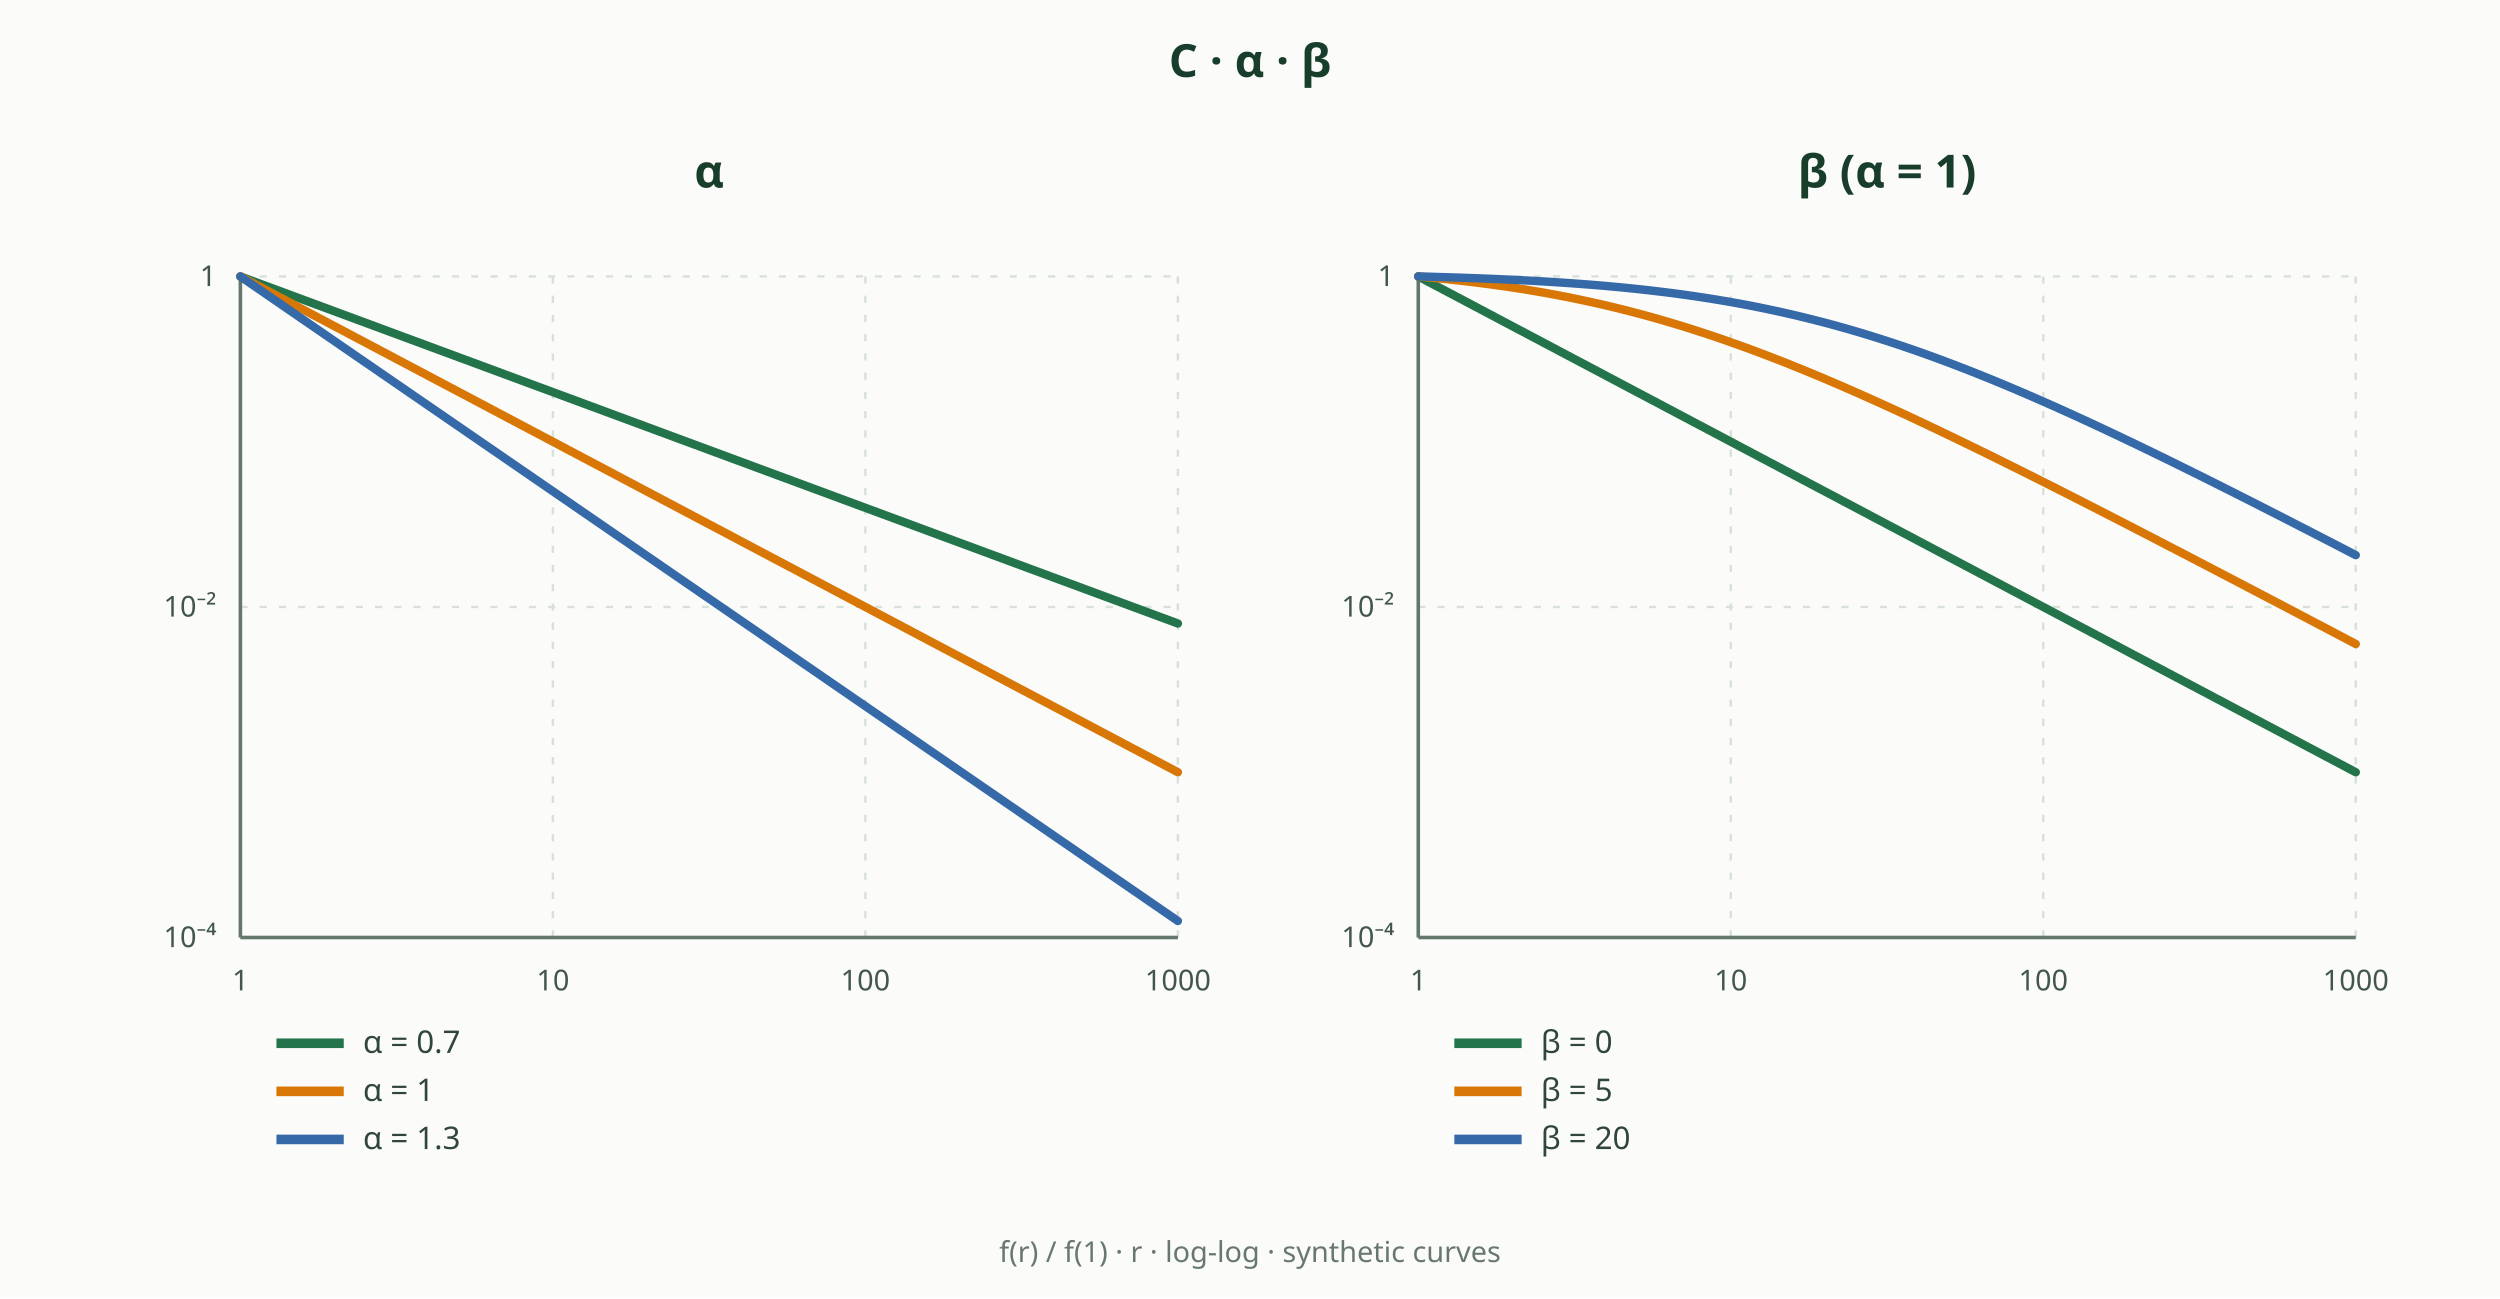
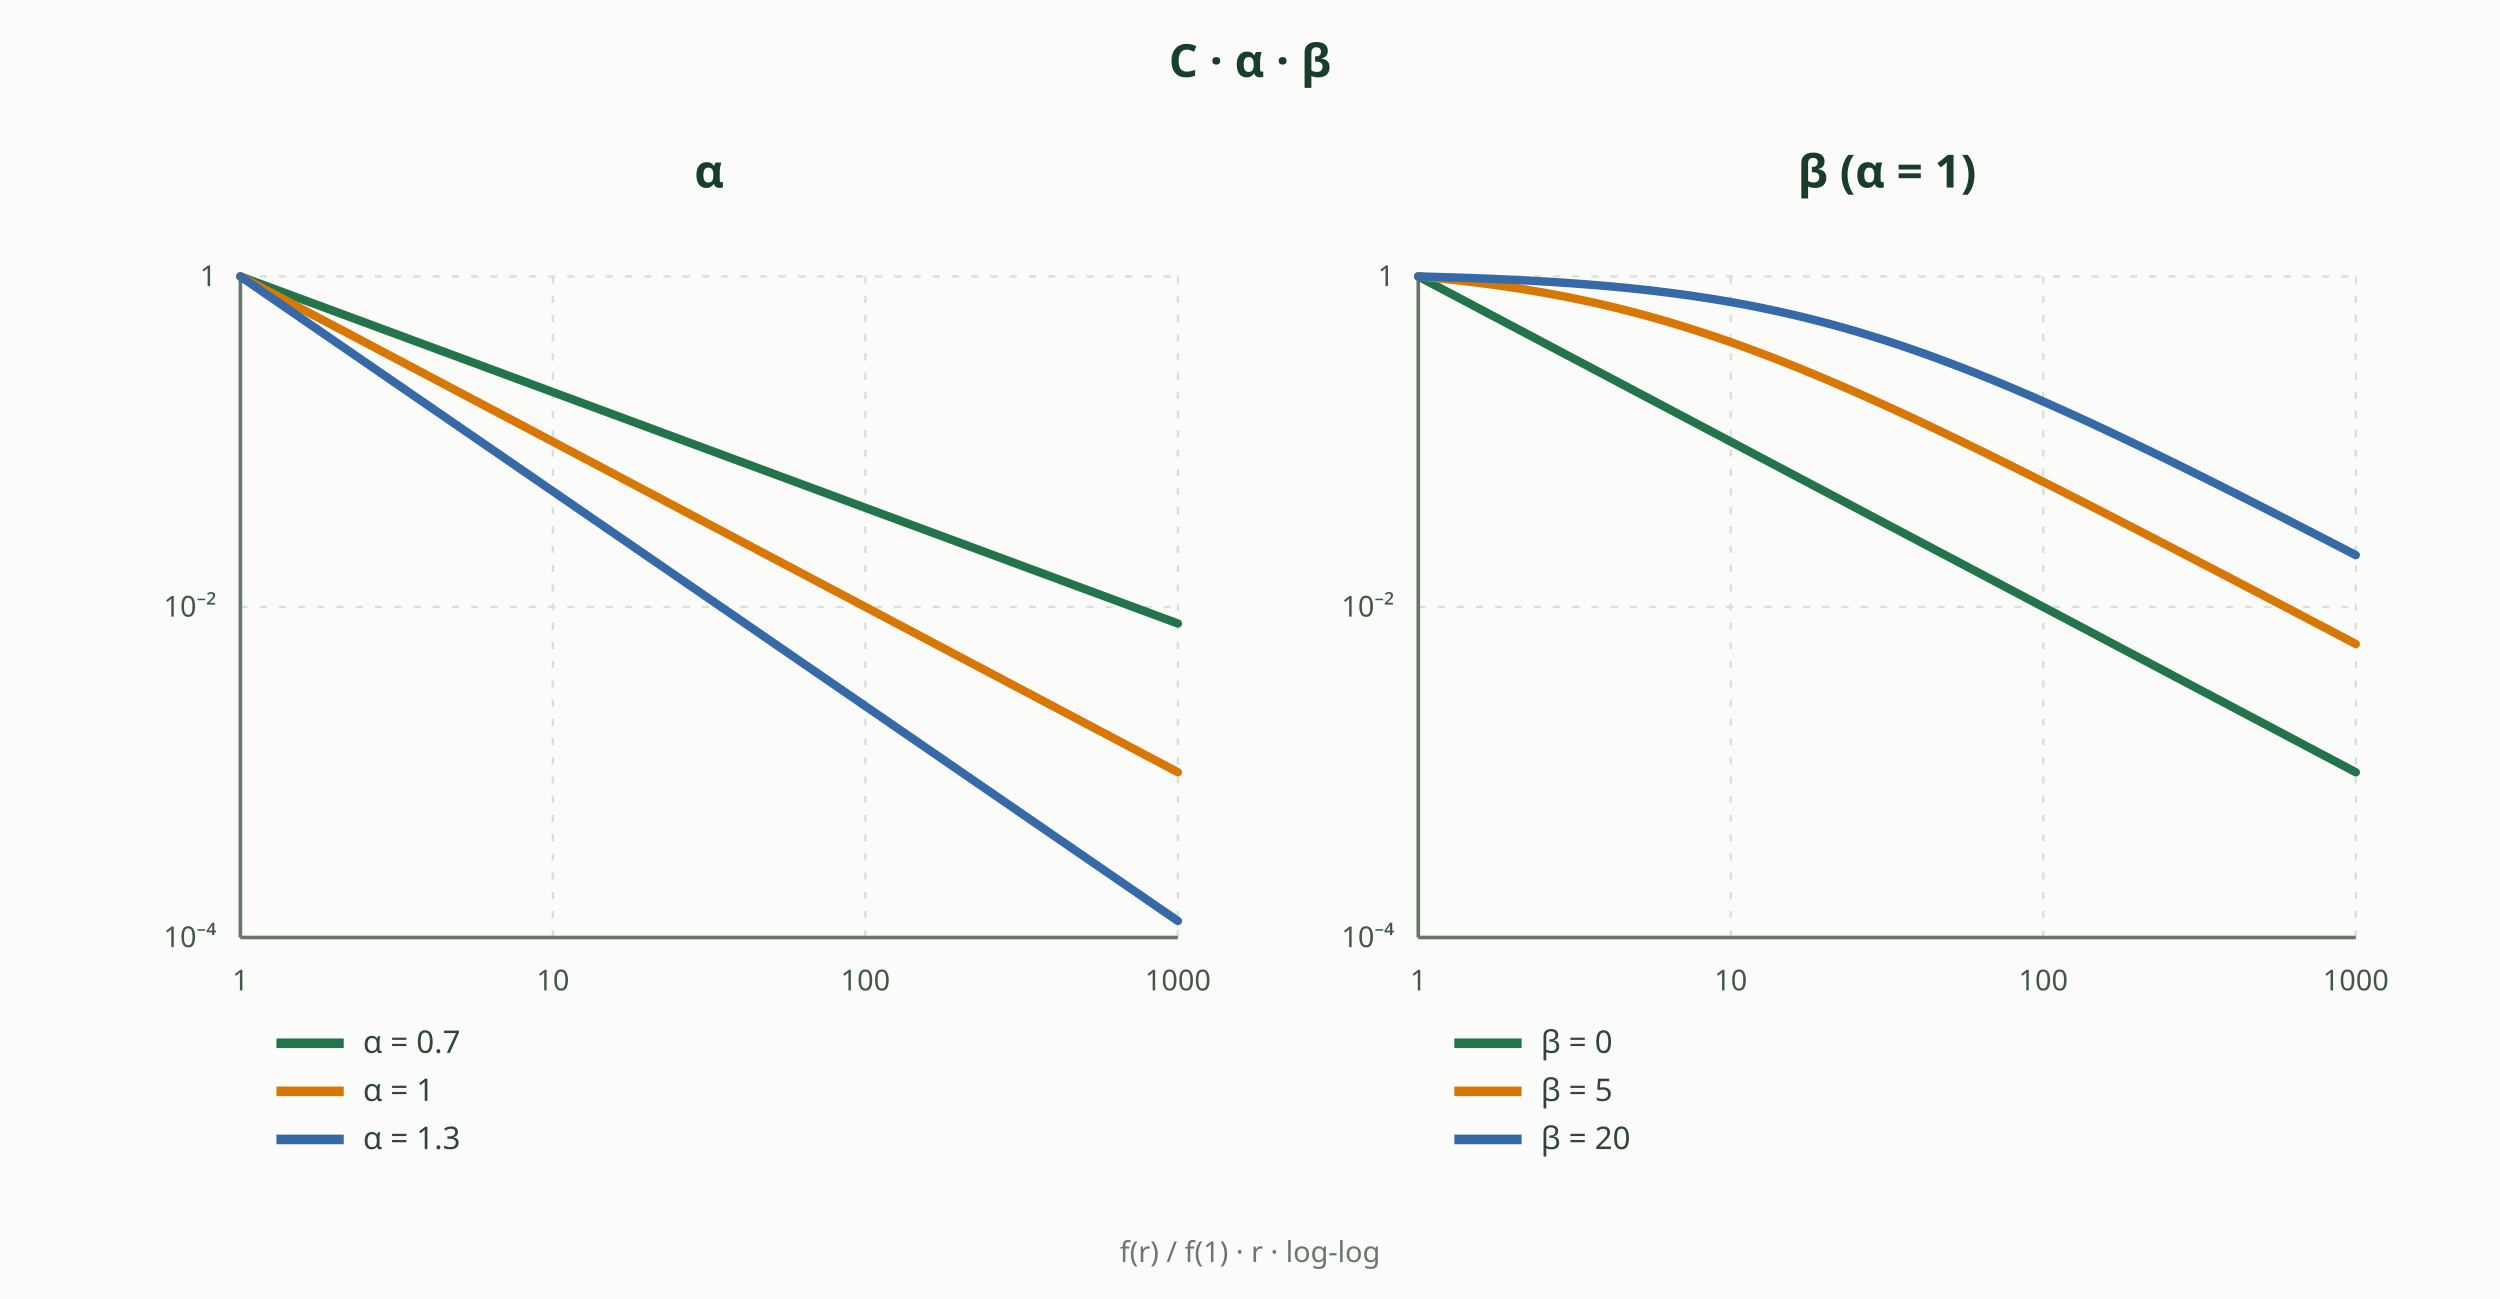
<svg xmlns="http://www.w3.org/2000/svg" viewBox="0 0 1040 540" role="img" aria-labelledby="title desc">
  <style>
.bg{fill:#fbfcfa}.ptitle{font:600 19px system-ui,sans-serif;fill:#183d2b}.tick{font:12px system-ui,sans-serif;fill:#42574a}.legend{font:13px system-ui,sans-serif;fill:#30463a}.grid{stroke:#d7e1da;stroke-width:1;stroke-dasharray:3 5}.axis{stroke:#65776b;stroke-width:1.5}.axislabel{font:14px system-ui,sans-serif;fill:#30463a}.note{font:12px system-ui,sans-serif;fill:#68786e}
</style>
  <rect class="bg" width="1040" height="540" />
  <text x="520" y="32" text-anchor="middle" class="ptitle">C · α · β</text>
  <text x="295" y="78" text-anchor="middle" class="ptitle">α</text>
  <line x1="100" y1="115" x2="100" y2="390" class="grid" />
  <text x="100" y="412" text-anchor="middle" class="tick">1</text>
  <line x1="230" y1="115" x2="230" y2="390" class="grid" />
  <text x="230" y="412" text-anchor="middle" class="tick">10</text>
  <line x1="360" y1="115" x2="360" y2="390" class="grid" />
  <text x="360" y="412" text-anchor="middle" class="tick">100</text>
  <line x1="490" y1="115" x2="490" y2="390" class="grid" />
  <text x="490" y="412" text-anchor="middle" class="tick">1000</text>
  <line x1="100" y1="115" x2="490" y2="115" class="grid" />
  <text x="90" y="119" text-anchor="end" class="tick">1</text>
  <line x1="100" y1="252.5" x2="490" y2="252.5" class="grid" />
  <text x="90" y="256.5" text-anchor="end" class="tick">10⁻²</text>
  <line x1="100" y1="390" x2="490" y2="390" class="grid" />
  <text x="90" y="394" text-anchor="end" class="tick">10⁻⁴</text>
  <line x1="100" y1="115" x2="100" y2="390" class="axis" />
  <line x1="100" y1="390" x2="490" y2="390" class="axis" />
  <path d="M100.00 115.00 L103.25 116.20 L106.50 117.41 L109.75 118.61 L113.00 119.81 L116.25 121.02 L119.50 122.22 L122.75 123.42 L126.00 124.63 L129.25 125.83 L132.50 127.03 L135.75 128.23 L139.00 129.44 L142.25 130.64 L145.50 131.84 L148.75 133.05 L152.00 134.25 L155.25 135.45 L158.50 136.66 L161.75 137.86 L165.00 139.06 L168.25 140.27 L171.50 141.47 L174.75 142.67 L178.00 143.88 L181.25 145.08 L184.50 146.28 L187.75 147.48 L191.00 148.69 L194.25 149.89 L197.50 151.09 L200.75 152.30 L204.00 153.50 L207.25 154.70 L210.50 155.91 L213.75 157.11 L217.00 158.31 L220.25 159.52 L223.50 160.72 L226.75 161.92 L230.00 163.13 L233.25 164.33 L236.50 165.53 L239.75 166.73 L243.00 167.94 L246.25 169.14 L249.50 170.34 L252.75 171.55 L256.00 172.75 L259.25 173.95 L262.50 175.16 L265.75 176.36 L269.00 177.56 L272.25 178.77 L275.50 179.97 L278.75 181.17 L282.00 182.38 L285.25 183.58 L288.50 184.78 L291.75 185.98 L295.00 187.19 L298.25 188.39 L301.50 189.59 L304.75 190.80 L308.00 192.00 L311.25 193.20 L314.50 194.41 L317.75 195.61 L321.00 196.81 L324.25 198.02 L327.50 199.22 L330.75 200.42 L334.00 201.62 L337.25 202.83 L340.50 204.03 L343.75 205.23 L347.00 206.44 L350.25 207.64 L353.50 208.84 L356.75 210.05 L360.00 211.25 L363.25 212.45 L366.50 213.66 L369.75 214.86 L373.00 216.06 L376.25 217.27 L379.50 218.47 L382.75 219.67 L386.00 220.88 L389.25 222.08 L392.50 223.28 L395.75 224.48 L399.00 225.69 L402.25 226.89 L405.50 228.09 L408.75 229.30 L412.00 230.50 L415.25 231.70 L418.50 232.91 L421.75 234.11 L425.00 235.31 L428.25 236.52 L431.50 237.72 L434.75 238.92 L438.00 240.13 L441.25 241.33 L444.50 242.53 L447.75 243.73 L451.00 244.94 L454.25 246.14 L457.50 247.34 L460.75 248.55 L464.00 249.75 L467.25 250.95 L470.50 252.16 L473.75 253.36 L477.00 254.56 L480.25 255.77 L483.50 256.97 L486.75 258.17 L490.00 259.38 " fill="none" stroke="#24744b" stroke-width="3.5" stroke-linecap="round" />
  <path d="M100.00 115.00 L103.25 116.72 L106.50 118.44 L109.75 120.16 L113.00 121.88 L116.25 123.59 L119.50 125.31 L122.75 127.03 L126.00 128.75 L129.25 130.47 L132.50 132.19 L135.75 133.91 L139.00 135.63 L142.25 137.34 L145.50 139.06 L148.75 140.78 L152.00 142.50 L155.25 144.22 L158.50 145.94 L161.75 147.66 L165.00 149.38 L168.25 151.09 L171.50 152.81 L174.75 154.53 L178.00 156.25 L181.25 157.97 L184.50 159.69 L187.75 161.41 L191.00 163.13 L194.25 164.84 L197.50 166.56 L200.75 168.28 L204.00 170.00 L207.25 171.72 L210.50 173.44 L213.75 175.16 L217.00 176.88 L220.25 178.59 L223.50 180.31 L226.75 182.03 L230.00 183.75 L233.25 185.47 L236.50 187.19 L239.75 188.91 L243.00 190.63 L246.25 192.34 L249.50 194.06 L252.75 195.78 L256.00 197.50 L259.25 199.22 L262.50 200.94 L265.75 202.66 L269.00 204.38 L272.25 206.09 L275.50 207.81 L278.75 209.53 L282.00 211.25 L285.25 212.97 L288.50 214.69 L291.75 216.41 L295.00 218.13 L298.25 219.84 L301.50 221.56 L304.75 223.28 L308.00 225.00 L311.25 226.72 L314.50 228.44 L317.75 230.16 L321.00 231.88 L324.25 233.59 L327.50 235.31 L330.75 237.03 L334.00 238.75 L337.25 240.47 L340.50 242.19 L343.75 243.91 L347.00 245.63 L350.25 247.34 L353.50 249.06 L356.75 250.78 L360.00 252.50 L363.25 254.22 L366.50 255.94 L369.75 257.66 L373.00 259.38 L376.25 261.09 L379.50 262.81 L382.75 264.53 L386.00 266.25 L389.25 267.97 L392.50 269.69 L395.75 271.41 L399.00 273.13 L402.25 274.84 L405.50 276.56 L408.75 278.28 L412.00 280.00 L415.25 281.72 L418.50 283.44 L421.75 285.16 L425.00 286.88 L428.25 288.59 L431.50 290.31 L434.75 292.03 L438.00 293.75 L441.25 295.47 L444.50 297.19 L447.75 298.91 L451.00 300.63 L454.25 302.34 L457.50 304.06 L460.75 305.78 L464.00 307.50 L467.25 309.22 L470.50 310.94 L473.75 312.66 L477.00 314.38 L480.25 316.09 L483.50 317.81 L486.75 319.53 L490.00 321.25 " fill="none" stroke="#d97706" stroke-width="3.5" stroke-linecap="round" />
  <path d="M100.00 115.00 L103.25 117.23 L106.50 119.47 L109.75 121.70 L113.00 123.94 L116.25 126.17 L119.50 128.41 L122.75 130.64 L126.00 132.88 L129.25 135.11 L132.50 137.34 L135.75 139.58 L139.00 141.81 L142.25 144.05 L145.50 146.28 L148.75 148.52 L152.00 150.75 L155.25 152.98 L158.50 155.22 L161.75 157.45 L165.00 159.69 L168.25 161.92 L171.50 164.16 L174.75 166.39 L178.00 168.63 L181.25 170.86 L184.50 173.09 L187.75 175.33 L191.00 177.56 L194.25 179.80 L197.50 182.03 L200.75 184.27 L204.00 186.50 L207.25 188.73 L210.50 190.97 L213.75 193.20 L217.00 195.44 L220.25 197.67 L223.50 199.91 L226.75 202.14 L230.00 204.38 L233.25 206.61 L236.50 208.84 L239.75 211.08 L243.00 213.31 L246.25 215.55 L249.50 217.78 L252.75 220.02 L256.00 222.25 L259.25 224.48 L262.50 226.72 L265.75 228.95 L269.00 231.19 L272.25 233.42 L275.50 235.66 L278.75 237.89 L282.00 240.13 L285.25 242.36 L288.50 244.59 L291.75 246.83 L295.00 249.06 L298.25 251.30 L301.50 253.53 L304.75 255.77 L308.00 258.00 L311.25 260.23 L314.50 262.47 L317.75 264.70 L321.00 266.94 L324.25 269.17 L327.50 271.41 L330.75 273.64 L334.00 275.88 L337.25 278.11 L340.50 280.34 L343.75 282.58 L347.00 284.81 L350.25 287.05 L353.50 289.28 L356.75 291.52 L360.00 293.75 L363.25 295.98 L366.50 298.22 L369.75 300.45 L373.00 302.69 L376.25 304.92 L379.50 307.16 L382.75 309.39 L386.00 311.63 L389.25 313.86 L392.50 316.09 L395.75 318.33 L399.00 320.56 L402.25 322.80 L405.50 325.03 L408.75 327.27 L412.00 329.50 L415.25 331.73 L418.50 333.97 L421.75 336.20 L425.00 338.44 L428.25 340.67 L431.50 342.91 L434.75 345.14 L438.00 347.38 L441.25 349.61 L444.50 351.84 L447.75 354.08 L451.00 356.31 L454.25 358.55 L457.50 360.78 L460.75 363.02 L464.00 365.25 L467.25 367.48 L470.50 369.72 L473.75 371.95 L477.00 374.19 L480.25 376.42 L483.50 378.66 L486.75 380.89 L490.00 383.13 " fill="none" stroke="#3569a8" stroke-width="3.5" stroke-linecap="round" />
  <line x1="115" y1="434" x2="143" y2="434" stroke="#24744b" stroke-width="4" />
  <text x="151" y="438" class="legend">α = 0.7</text>
  <line x1="115" y1="454" x2="143" y2="454" stroke="#d97706" stroke-width="4" />
  <text x="151" y="458" class="legend">α = 1</text>
  <line x1="115" y1="474" x2="143" y2="474" stroke="#3569a8" stroke-width="4" />
  <text x="151" y="478" class="legend">α = 1.3</text>
  <text x="785" y="78" text-anchor="middle" class="ptitle">β (α = 1)</text>
  <line x1="590" y1="115" x2="590" y2="390" class="grid" />
  <text x="590" y="412" text-anchor="middle" class="tick">1</text>
  <line x1="720" y1="115" x2="720" y2="390" class="grid" />
  <text x="720" y="412" text-anchor="middle" class="tick">10</text>
  <line x1="850" y1="115" x2="850" y2="390" class="grid" />
  <text x="850" y="412" text-anchor="middle" class="tick">100</text>
  <line x1="980" y1="115" x2="980" y2="390" class="grid" />
  <text x="980" y="412" text-anchor="middle" class="tick">1000</text>
  <line x1="590" y1="115" x2="980" y2="115" class="grid" />
  <text x="580" y="119" text-anchor="end" class="tick">1</text>
  <line x1="590" y1="252.5" x2="980" y2="252.5" class="grid" />
  <text x="580" y="256.5" text-anchor="end" class="tick">10⁻²</text>
  <line x1="590" y1="390" x2="980" y2="390" class="grid" />
  <text x="580" y="394" text-anchor="end" class="tick">10⁻⁴</text>
  <line x1="590" y1="115" x2="590" y2="390" class="axis" />
  <line x1="590" y1="390" x2="980" y2="390" class="axis" />
  <path d="M590.00 115.00 L593.25 116.72 L596.50 118.44 L599.75 120.16 L603.00 121.88 L606.25 123.59 L609.50 125.31 L612.75 127.03 L616.00 128.75 L619.25 130.47 L622.50 132.19 L625.75 133.91 L629.00 135.63 L632.25 137.34 L635.50 139.06 L638.75 140.78 L642.00 142.50 L645.25 144.22 L648.50 145.94 L651.75 147.66 L655.00 149.38 L658.25 151.09 L661.50 152.81 L664.75 154.53 L668.00 156.25 L671.25 157.97 L674.50 159.69 L677.75 161.41 L681.00 163.13 L684.25 164.84 L687.50 166.56 L690.75 168.28 L694.00 170.00 L697.25 171.72 L700.50 173.44 L703.75 175.16 L707.00 176.88 L710.25 178.59 L713.50 180.31 L716.75 182.03 L720.00 183.75 L723.25 185.47 L726.50 187.19 L729.75 188.91 L733.00 190.63 L736.25 192.34 L739.50 194.06 L742.75 195.78 L746.00 197.50 L749.25 199.22 L752.50 200.94 L755.75 202.66 L759.00 204.38 L762.25 206.09 L765.50 207.81 L768.75 209.53 L772.00 211.25 L775.25 212.97 L778.50 214.69 L781.75 216.41 L785.00 218.13 L788.25 219.84 L791.50 221.56 L794.75 223.28 L798.00 225.00 L801.25 226.72 L804.50 228.44 L807.75 230.16 L811.00 231.88 L814.25 233.59 L817.50 235.31 L820.75 237.03 L824.00 238.75 L827.25 240.47 L830.50 242.19 L833.75 243.91 L837.00 245.63 L840.25 247.34 L843.50 249.06 L846.75 250.78 L850.00 252.50 L853.25 254.22 L856.50 255.94 L859.75 257.66 L863.00 259.38 L866.25 261.09 L869.50 262.81 L872.75 264.53 L876.00 266.25 L879.25 267.97 L882.50 269.69 L885.75 271.41 L889.00 273.13 L892.25 274.84 L895.50 276.56 L898.75 278.28 L902.00 280.00 L905.25 281.72 L908.50 283.44 L911.75 285.16 L915.00 286.88 L918.25 288.59 L921.50 290.31 L924.75 292.03 L928.00 293.75 L931.25 295.47 L934.50 297.19 L937.75 298.91 L941.00 300.63 L944.25 302.34 L947.50 304.06 L950.75 305.78 L954.00 307.50 L957.25 309.22 L960.50 310.94 L963.75 312.66 L967.00 314.38 L970.25 316.09 L973.50 317.81 L976.75 319.53 L980.00 321.25 " fill="none" stroke="#24744b" stroke-width="3.5" stroke-linecap="round" />
  <path d="M590.00 115.00 L593.25 115.29 L596.50 115.60 L599.75 115.92 L603.00 116.26 L606.25 116.62 L609.50 116.99 L612.75 117.37 L616.00 117.78 L619.25 118.20 L622.50 118.64 L625.75 119.10 L629.00 119.58 L632.25 120.08 L635.50 120.60 L638.75 121.15 L642.00 121.71 L645.25 122.30 L648.50 122.90 L651.75 123.53 L655.00 124.19 L658.25 124.87 L661.50 125.57 L664.75 126.29 L668.00 127.04 L671.25 127.82 L674.50 128.62 L677.75 129.44 L681.00 130.29 L684.25 131.16 L687.50 132.06 L690.75 132.98 L694.00 133.93 L697.25 134.90 L700.50 135.89 L703.75 136.91 L707.00 137.96 L710.25 139.02 L713.50 140.11 L716.75 141.22 L720.00 142.36 L723.25 143.52 L726.50 144.69 L729.75 145.89 L733.00 147.11 L736.25 148.35 L739.50 149.61 L742.75 150.89 L746.00 152.19 L749.25 153.50 L752.50 154.84 L755.75 156.19 L759.00 157.55 L762.25 158.94 L765.50 160.33 L768.75 161.75 L772.00 163.17 L775.25 164.61 L778.50 166.07 L781.75 167.53 L785.00 169.01 L788.25 170.50 L791.50 172.00 L794.75 173.51 L798.00 175.03 L801.25 176.57 L804.50 178.11 L807.75 179.66 L811.00 181.22 L814.25 182.78 L817.50 184.36 L820.75 185.94 L824.00 187.53 L827.25 189.12 L830.50 190.73 L833.75 192.34 L837.00 193.95 L840.25 195.57 L843.50 197.19 L846.75 198.82 L850.00 200.46 L853.25 202.10 L856.50 203.74 L859.75 205.39 L863.00 207.04 L866.25 208.69 L869.50 210.35 L872.75 212.01 L876.00 213.68 L879.25 215.35 L882.50 217.02 L885.75 218.69 L889.00 220.37 L892.25 222.04 L895.50 223.72 L898.75 225.41 L902.00 227.09 L905.25 228.78 L908.50 230.46 L911.75 232.15 L915.00 233.85 L918.25 235.54 L921.50 237.23 L924.75 238.93 L928.00 240.62 L931.25 242.32 L934.50 244.02 L937.75 245.72 L941.00 247.42 L944.25 249.13 L947.50 250.83 L950.75 252.53 L954.00 254.24 L957.25 255.94 L960.50 257.65 L963.75 259.36 L967.00 261.06 L970.25 262.77 L973.50 264.48 L976.75 266.19 L980.00 267.90 " fill="none" stroke="#d97706" stroke-width="3.5" stroke-linecap="round" />
  <path d="M590.00 115.00 L593.25 115.08 L596.50 115.17 L599.75 115.27 L603.00 115.37 L606.25 115.47 L609.50 115.58 L612.75 115.70 L616.00 115.82 L619.25 115.95 L622.50 116.09 L625.75 116.23 L629.00 116.38 L632.25 116.54 L635.50 116.71 L638.75 116.89 L642.00 117.08 L645.25 117.27 L648.50 117.48 L651.75 117.70 L655.00 117.93 L658.25 118.17 L661.50 118.42 L664.75 118.68 L668.00 118.96 L671.25 119.26 L674.50 119.56 L677.75 119.88 L681.00 120.22 L684.25 120.57 L687.50 120.94 L690.75 121.33 L694.00 121.73 L697.25 122.15 L700.50 122.59 L703.75 123.05 L707.00 123.53 L710.25 124.03 L713.50 124.55 L716.75 125.09 L720.00 125.65 L723.25 126.23 L726.50 126.84 L729.75 127.47 L733.00 128.12 L736.25 128.80 L739.50 129.50 L742.75 130.22 L746.00 130.97 L749.25 131.74 L752.50 132.54 L755.75 133.36 L759.00 134.20 L762.25 135.07 L765.50 135.97 L768.75 136.89 L772.00 137.83 L775.25 138.80 L778.50 139.80 L781.75 140.81 L785.00 141.86 L788.25 142.92 L791.50 144.01 L794.75 145.12 L798.00 146.25 L801.25 147.41 L804.50 148.58 L807.75 149.78 L811.00 151.00 L814.25 152.24 L817.50 153.50 L820.75 154.77 L824.00 156.07 L827.25 157.38 L830.50 158.71 L833.75 160.06 L837.00 161.43 L840.25 162.81 L843.50 164.20 L846.75 165.62 L850.00 167.04 L853.25 168.48 L856.50 169.93 L859.75 171.40 L863.00 172.87 L866.25 174.36 L869.50 175.86 L872.75 177.37 L876.00 178.90 L879.25 180.43 L882.50 181.97 L885.75 183.52 L889.00 185.07 L892.25 186.64 L895.50 188.21 L898.75 189.80 L902.00 191.38 L905.25 192.98 L908.50 194.58 L911.75 196.19 L915.00 197.80 L918.25 199.42 L921.50 201.05 L924.75 202.68 L928.00 204.31 L931.25 205.95 L934.50 207.59 L937.75 209.24 L941.00 210.89 L944.25 212.55 L947.50 214.20 L950.75 215.86 L954.00 217.53 L957.25 219.20 L960.50 220.87 L963.75 222.54 L967.00 224.21 L970.25 225.89 L973.50 227.57 L976.75 229.25 L980.00 230.94 " fill="none" stroke="#3569a8" stroke-width="3.5" stroke-linecap="round" />
  <line x1="605" y1="434" x2="633" y2="434" stroke="#24744b" stroke-width="4" />
  <text x="641" y="438" class="legend">β = 0</text>
  <line x1="605" y1="454" x2="633" y2="454" stroke="#d97706" stroke-width="4" />
  <text x="641" y="458" class="legend">β = 5</text>
  <line x1="605" y1="474" x2="633" y2="474" stroke="#3569a8" stroke-width="4" />
  <text x="641" y="478" class="legend">β = 20</text>
-   <text x="520" y="525" text-anchor="middle" class="note">f(r) / f(1) · r · log-log · synthetic curves</text>
+   <text x="520" y="525" text-anchor="middle" class="note">f(r) / f(1) · r · log-log</text>
</svg>
